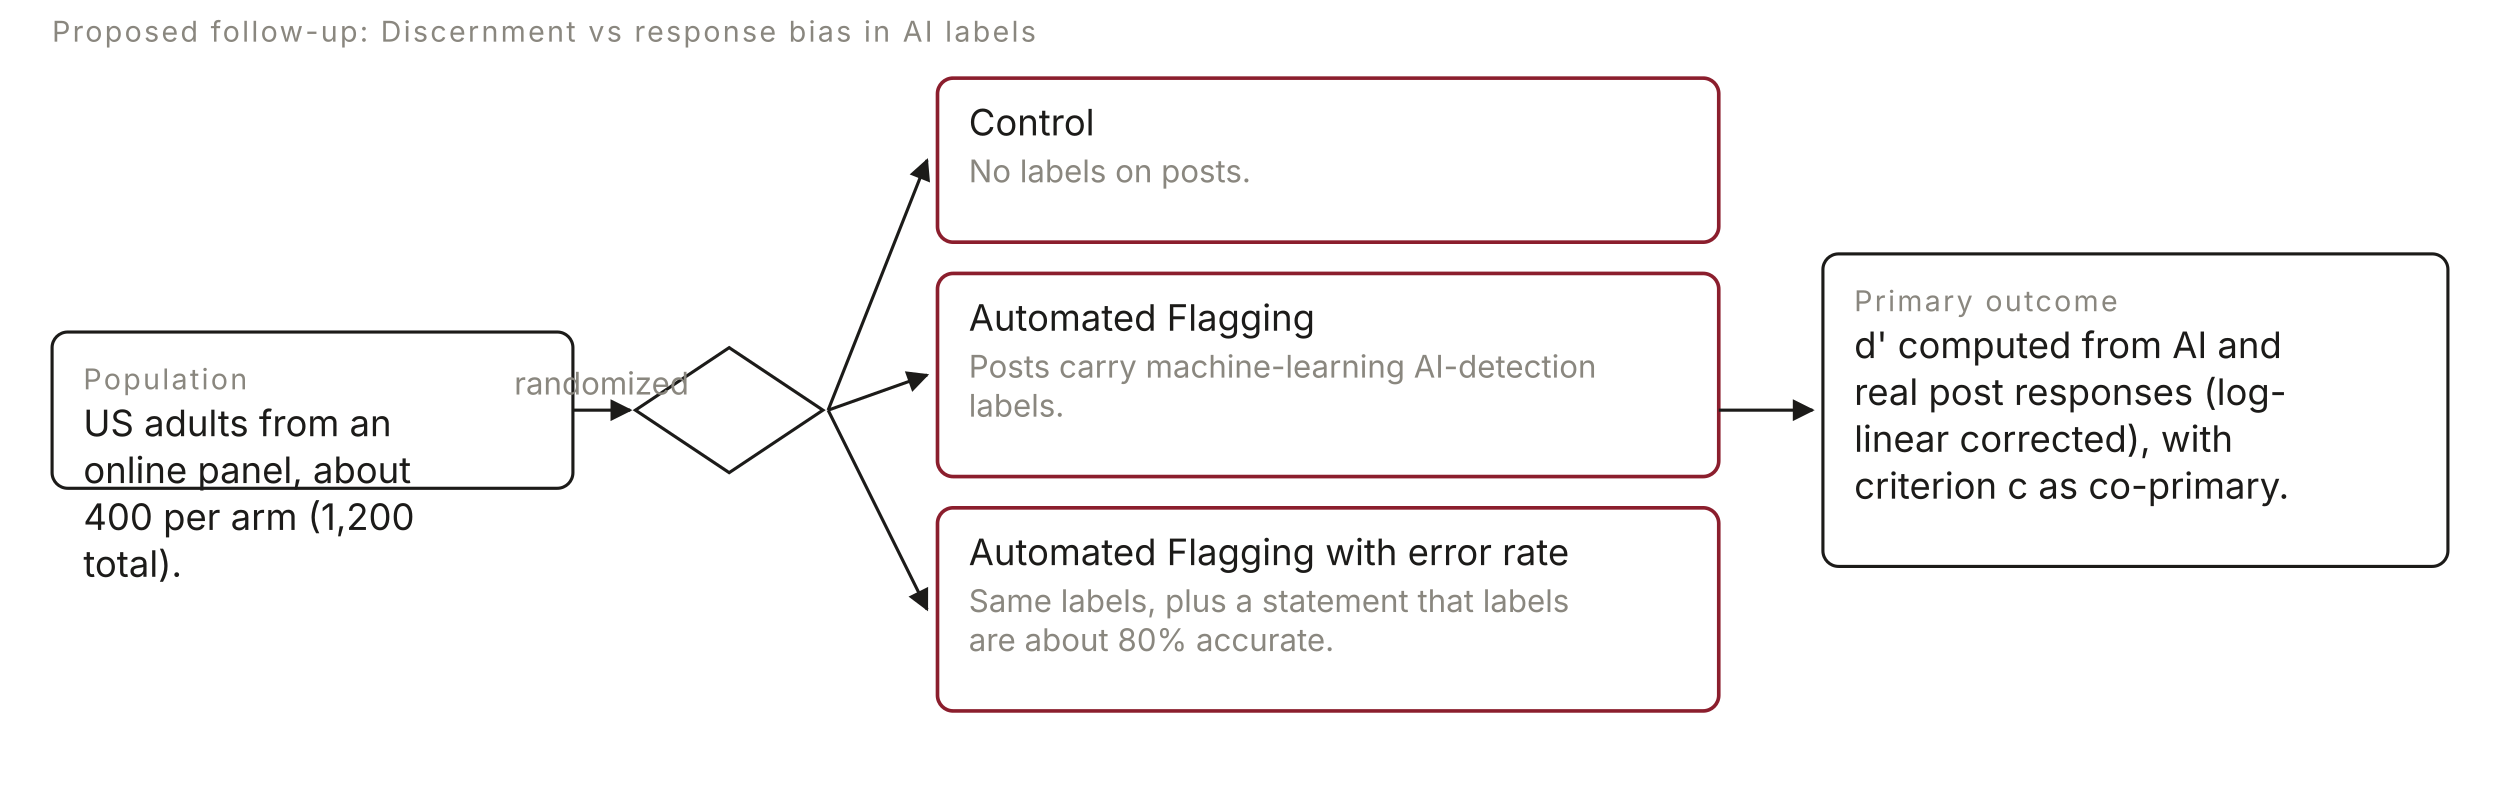
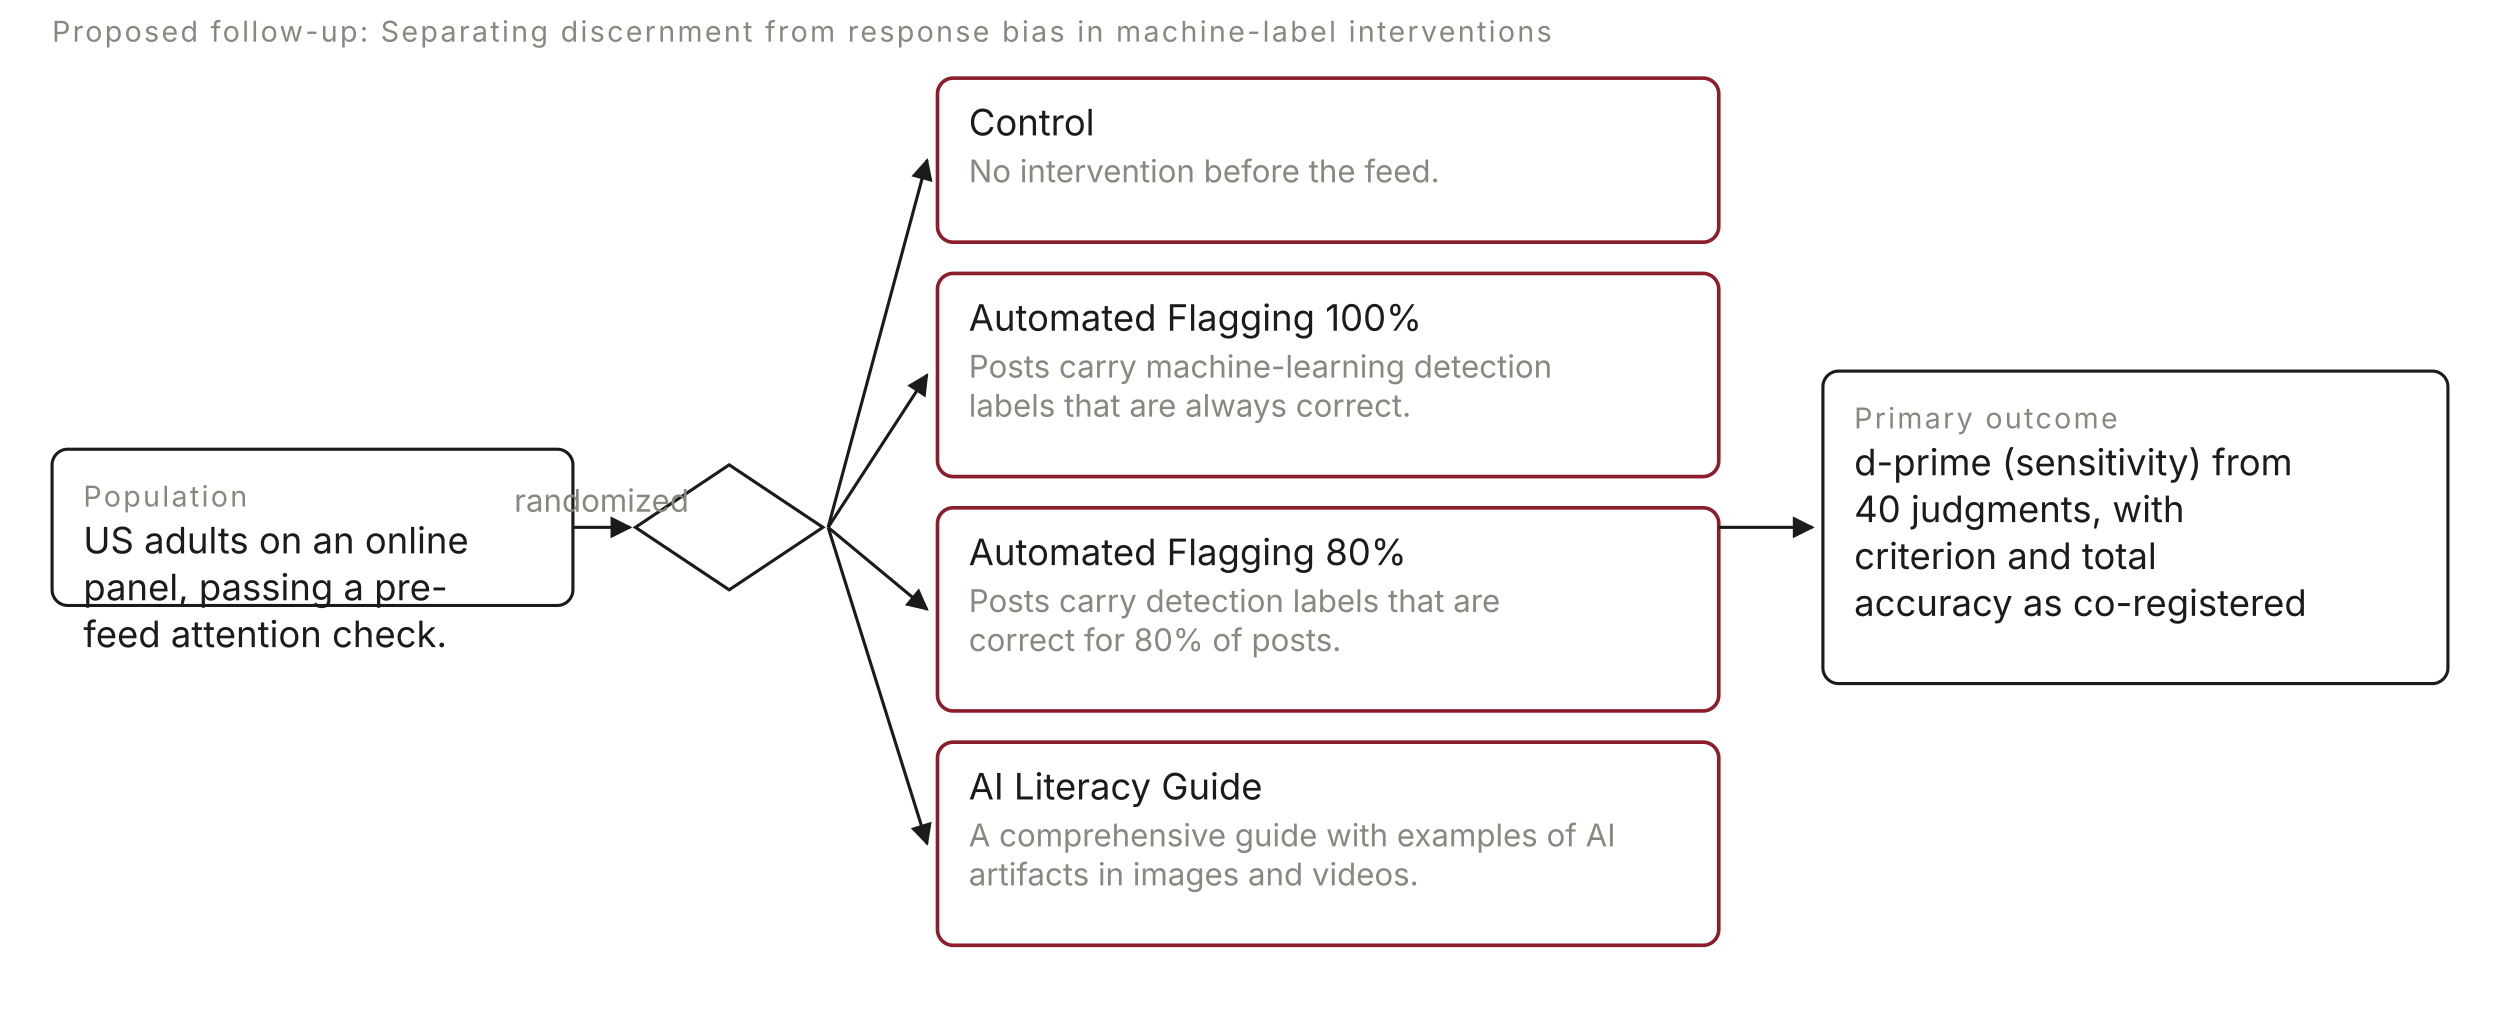
- <svg xmlns="http://www.w3.org/2000/svg" viewBox="0 0 960 305" width="100%" role="img" aria-labelledby="fd-title fd-desc">
+ <svg xmlns="http://www.w3.org/2000/svg" viewBox="0 0 960 395" width="100%" role="img" aria-labelledby="fd-title fd-desc">
  <style>
:root{--fd-ink:#1c1b19;--fd-muted:#8a877f;--fd-rule:#d9d5cc;--fd-accent:#8b1e2d;--fd-bg:#ffffff}
@media (prefers-color-scheme: dark){:root{--fd-ink:#ecebe6;--fd-muted:#b4b1a9;--fd-rule:#4a4a52;--fd-accent:#e08a96;--fd-bg:#1d1d23}}
.box{fill:var(--fd-bg,#fff);stroke:var(--fd-ink,#1c1b19);stroke-width:1.2}
.arm{fill:var(--fd-bg,#fff);stroke:var(--fd-accent,#8b1e2d);stroke-width:1.4}
.soft{fill:var(--fd-bg,#fff);stroke:var(--fd-rule,#d9d5cc);stroke-width:1.2}
text{font-family:Inter,Helvetica,Arial,sans-serif;fill:var(--fd-ink,#1c1b19);font-size:14px}
.cap{font-size:12px;fill:var(--fd-muted,#8a877f)}
.kicker{font-size:11px;letter-spacing:.08em;fill:var(--fd-muted,#8a877f);text-transform:uppercase}
.edge{stroke:var(--fd-ink,#1c1b19);stroke-width:1.2;fill:none;marker-end:url(#fd-arrow)}
.assoc{stroke-dasharray:5 4}
#fd-arrow path{fill:var(--fd-ink,#1c1b19)}
</style>
  <defs>
    <marker id="fd-arrow" viewBox="0 0 10 10" refX="9" refY="5" markerWidth="7" markerHeight="7" orient="auto-start-reverse">
      <path d="M0,0 L10,5 L0,10 z" />
    </marker>
  </defs>
-   <text class="kicker" x="20" y="16">Proposed follow-up: Discernment vs response bias in AI labels</text>
+   <text class="kicker" x="20" y="16">Proposed follow-up: Separating discernment from response bias in machine-label interventions</text>
  <g>
-     <rect class="box" x="20" y="127.5" width="200" height="60" rx="6" />
-     <text class="kicker" x="32" y="149.5">Population</text>
-     <text x="32" y="167.5">US adults from an</text>
-     <text x="32" y="185.5">online panel, about</text>
-     <text x="32" y="203.5">400 per arm (1,200</text>
-     <text x="32" y="221.5">total).</text>
+     <rect class="box" x="20" y="172.5" width="200" height="60" rx="6" />
+     <text class="kicker" x="32" y="194.5">Population</text>
+     <text x="32" y="212.5">US adults on an online</text>
+     <text x="32" y="230.5">panel, passing a pre-</text>
+     <text x="32" y="248.5">feed attention check.</text>
  </g>
-   <polygon class="box" points="280,133.5 316,157.5 280,181.5 244,157.5" />
-   <path class="edge" d="M220,157.5 L242,157.5" />
-   <text class="cap" x="231.0" y="151.5" text-anchor="middle">randomized</text>
-   <g id="arm-c_control" data-text="No labels on posts.">
+   <polygon class="box" points="280,178.5 316,202.5 280,226.5 244,202.5" />
+   <path class="edge" d="M220,202.5 L242,202.5" />
+   <text class="cap" x="231.0" y="196.5" text-anchor="middle">randomized</text>
+   <g id="arm-c_control" data-text="No intervention before the feed.">
    <rect class="arm" x="360" y="30" width="300" height="63" rx="6" />
    <text x="372" y="52">Control</text>
-     <text class="cap" x="372" y="70">No labels on posts.</text>
+     <text class="cap" x="372" y="70">No intervention before the feed.</text>
  </g>
-   <path class="edge" d="M318,157.5 L356,61.5" />
-   <g id="arm-c_flag" data-text="Posts carry machine-learning AI-detection labels.">
+   <path class="edge" d="M318,202.5 L356,61.5" />
+   <g id="arm-c_flag100" data-text="Posts carry machine-learning detection labels that are always correct.">
    <rect class="arm" x="360" y="105" width="300" height="78" rx="6" />
-     <text x="372" y="127">Automated Flagging</text>
-     <text class="cap" x="372" y="145">Posts carry machine-learning AI-detection</text>
-     <text class="cap" x="372" y="160">labels.</text>
+     <text x="372" y="127">Automated Flagging 100%</text>
+     <text class="cap" x="372" y="145">Posts carry machine-learning detection</text>
+     <text class="cap" x="372" y="160">labels that are always correct.</text>
  </g>
-   <path class="edge" d="M318,157.5 L356,144.0" />
-   <g id="arm-c_flag_err" data-text="Same labels, plus a statement that labels are about 80% accurate.">
+   <path class="edge" d="M318,202.5 L356,144.0" />
+   <g id="arm-c_flag80" data-text="Posts carry detection labels that are correct for 80% of posts.">
    <rect class="arm" x="360" y="195" width="300" height="78" rx="6" />
-     <text x="372" y="217">Automated Flagging with error rate</text>
-     <text class="cap" x="372" y="235">Same labels, plus a statement that labels</text>
-     <text class="cap" x="372" y="250">are about 80% accurate.</text>
+     <text x="372" y="217">Automated Flagging 80%</text>
+     <text class="cap" x="372" y="235">Posts carry detection labels that are</text>
+     <text class="cap" x="372" y="250">correct for 80% of posts.</text>
  </g>
-   <path class="edge" d="M318,157.5 L356,234.0" />
+   <path class="edge" d="M318,202.5 L356,234.0" />
+   <g id="arm-c_guide" data-text="A comprehensive guide with examples of AI artifacts in images and videos.">
+     <rect class="arm" x="360" y="285" width="300" height="78" rx="6" />
+     <text x="372" y="307">AI Literacy Guide</text>
+     <text class="cap" x="372" y="325">A comprehensive guide with examples of AI</text>
+     <text class="cap" x="372" y="340">artifacts in images and videos.</text>
+   </g>
+   <path class="edge" d="M318,202.5 L356,324.0" />
  <g>
-     <rect class="box" x="700" y="97.5" width="240" height="120" rx="6" />
-     <text class="kicker" x="712" y="119.5">Primary outcome</text>
-     <text x="712" y="137.5">d' computed from AI and</text>
-     <text x="712" y="155.5">real post responses (log-</text>
-     <text x="712" y="173.5">linear corrected), with</text>
-     <text x="712" y="191.5">criterion c as co-primary.</text>
+     <rect class="box" x="700" y="142.5" width="240" height="120" rx="6" />
+     <text class="kicker" x="712" y="164.5">Primary outcome</text>
+     <text x="712" y="182.5">d-prime (sensitivity) from</text>
+     <text x="712" y="200.5">40 judgments, with</text>
+     <text x="712" y="218.5">criterion and total</text>
+     <text x="712" y="236.5">accuracy as co-registered</text>
  </g>
-   <path class="edge" d="M660,157.5 L696,157.5" />
+   <path class="edge" d="M660,202.5 L696,202.5" />
</svg>
